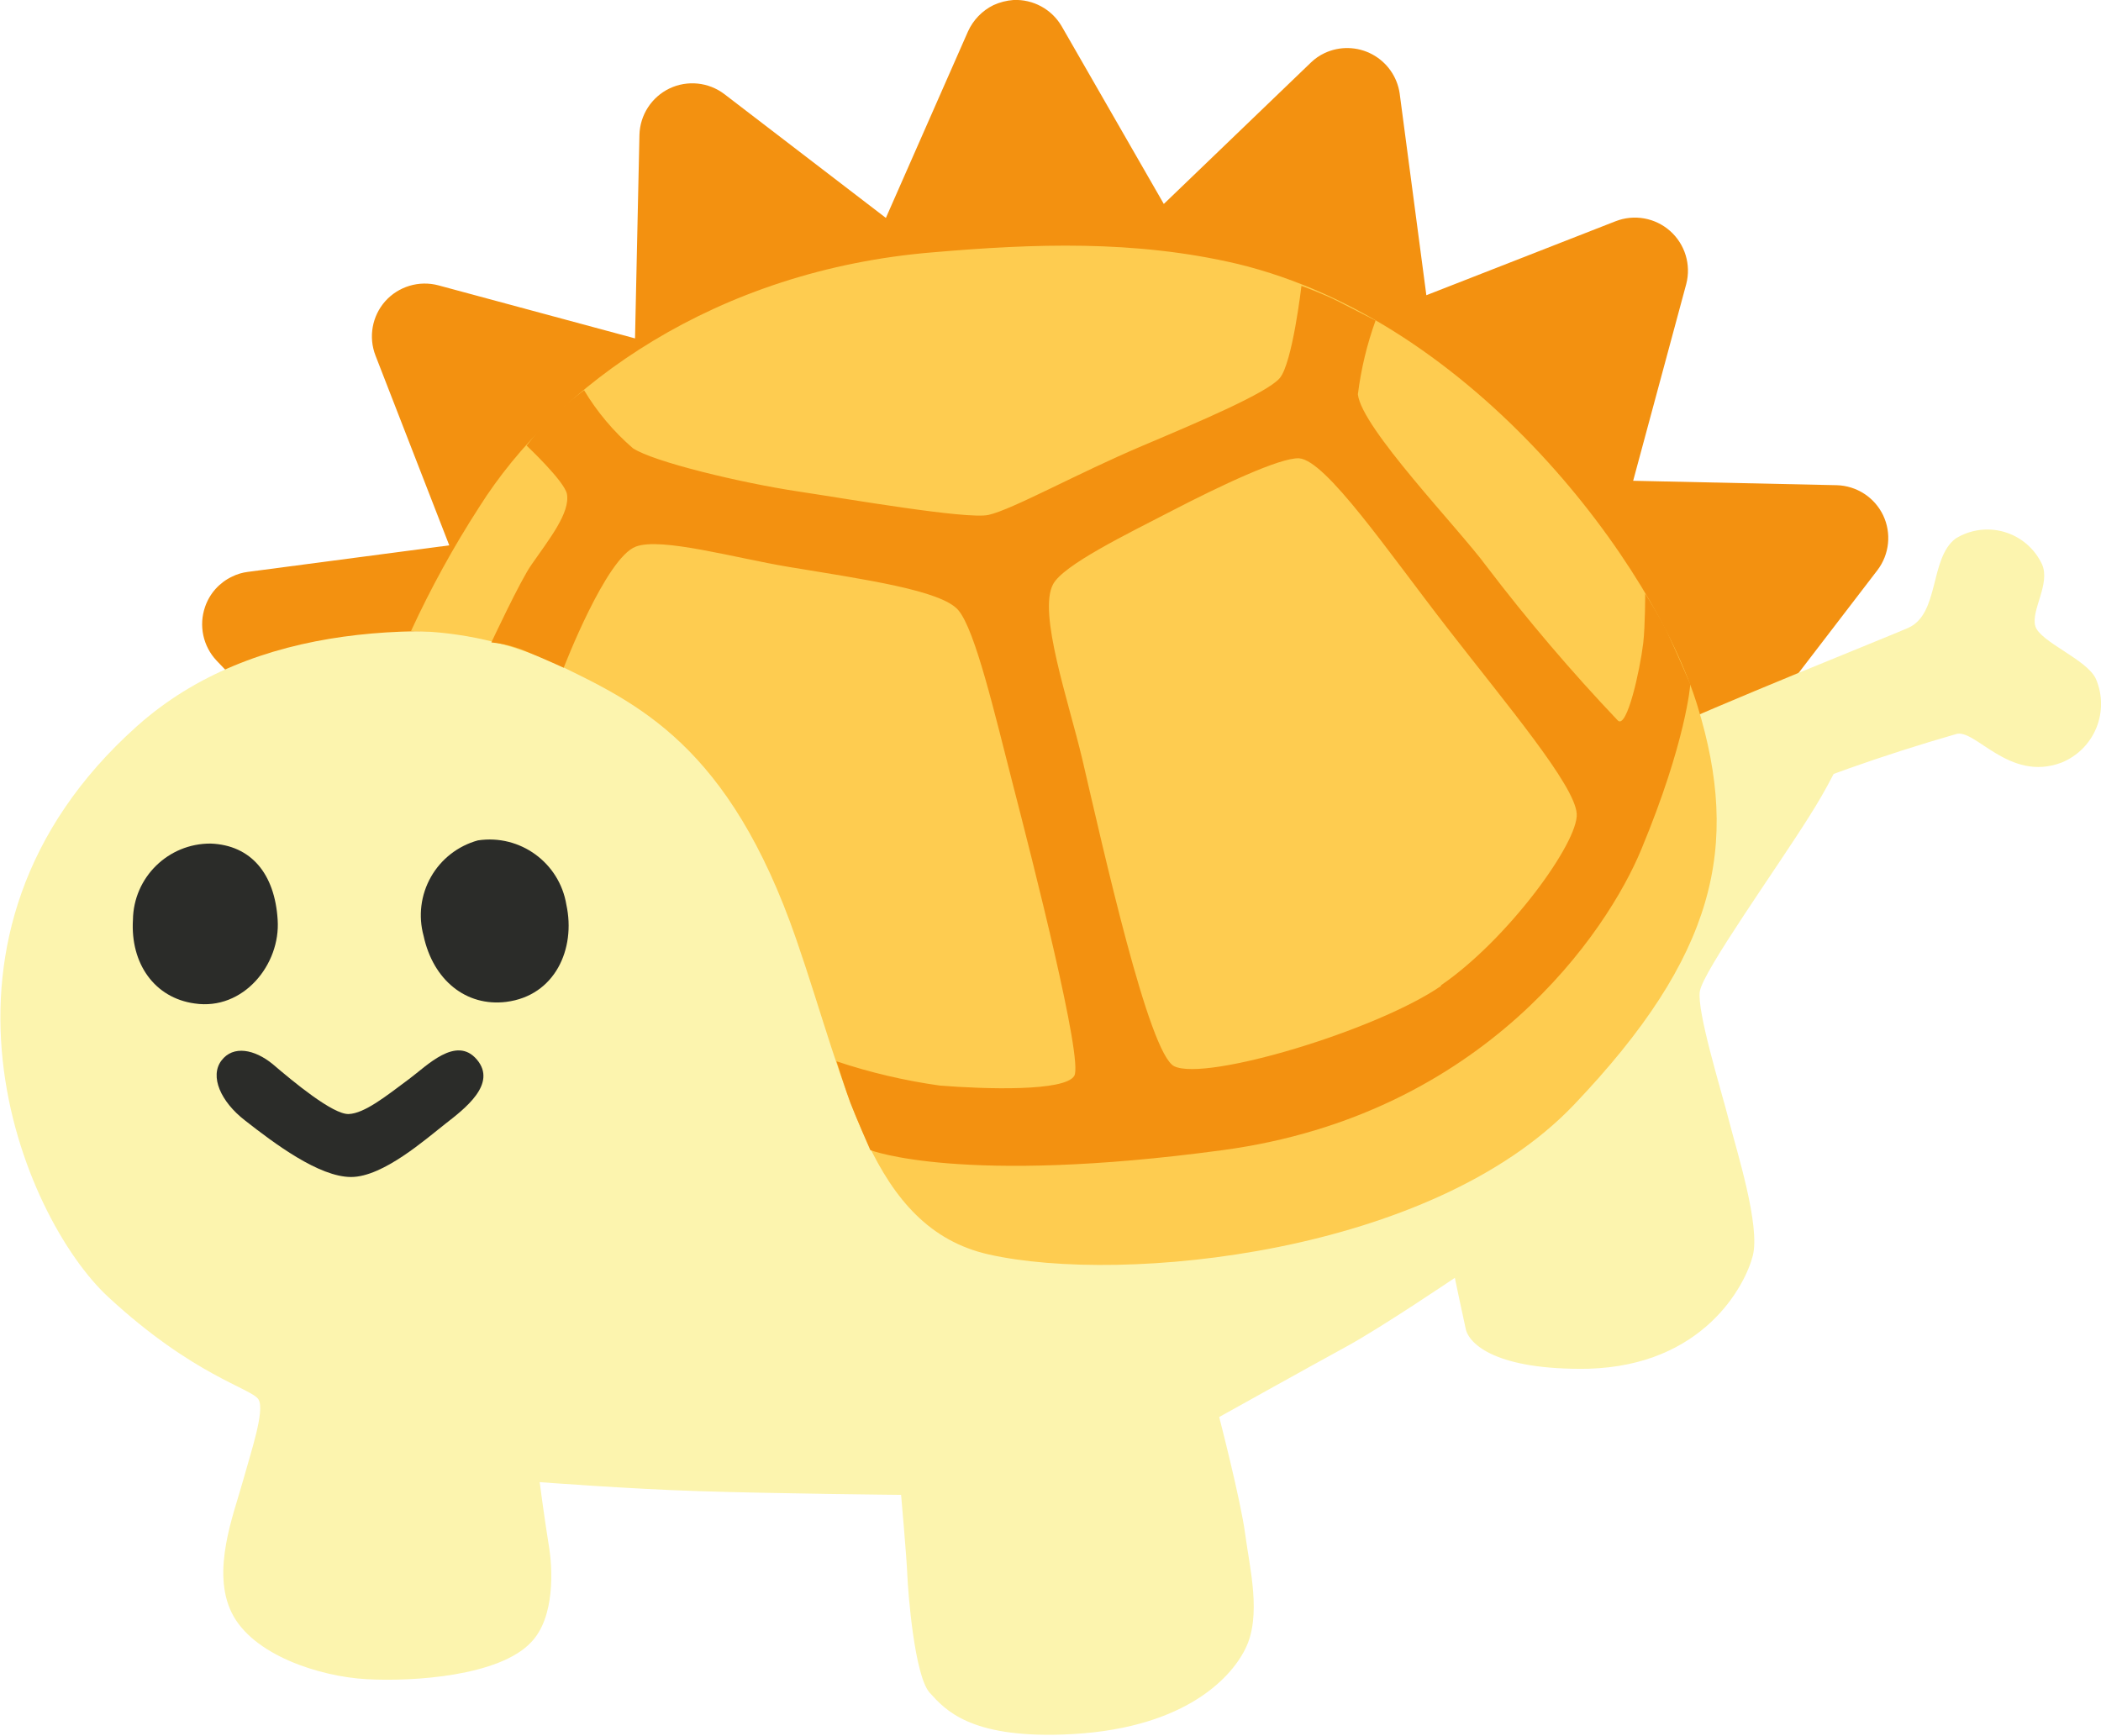
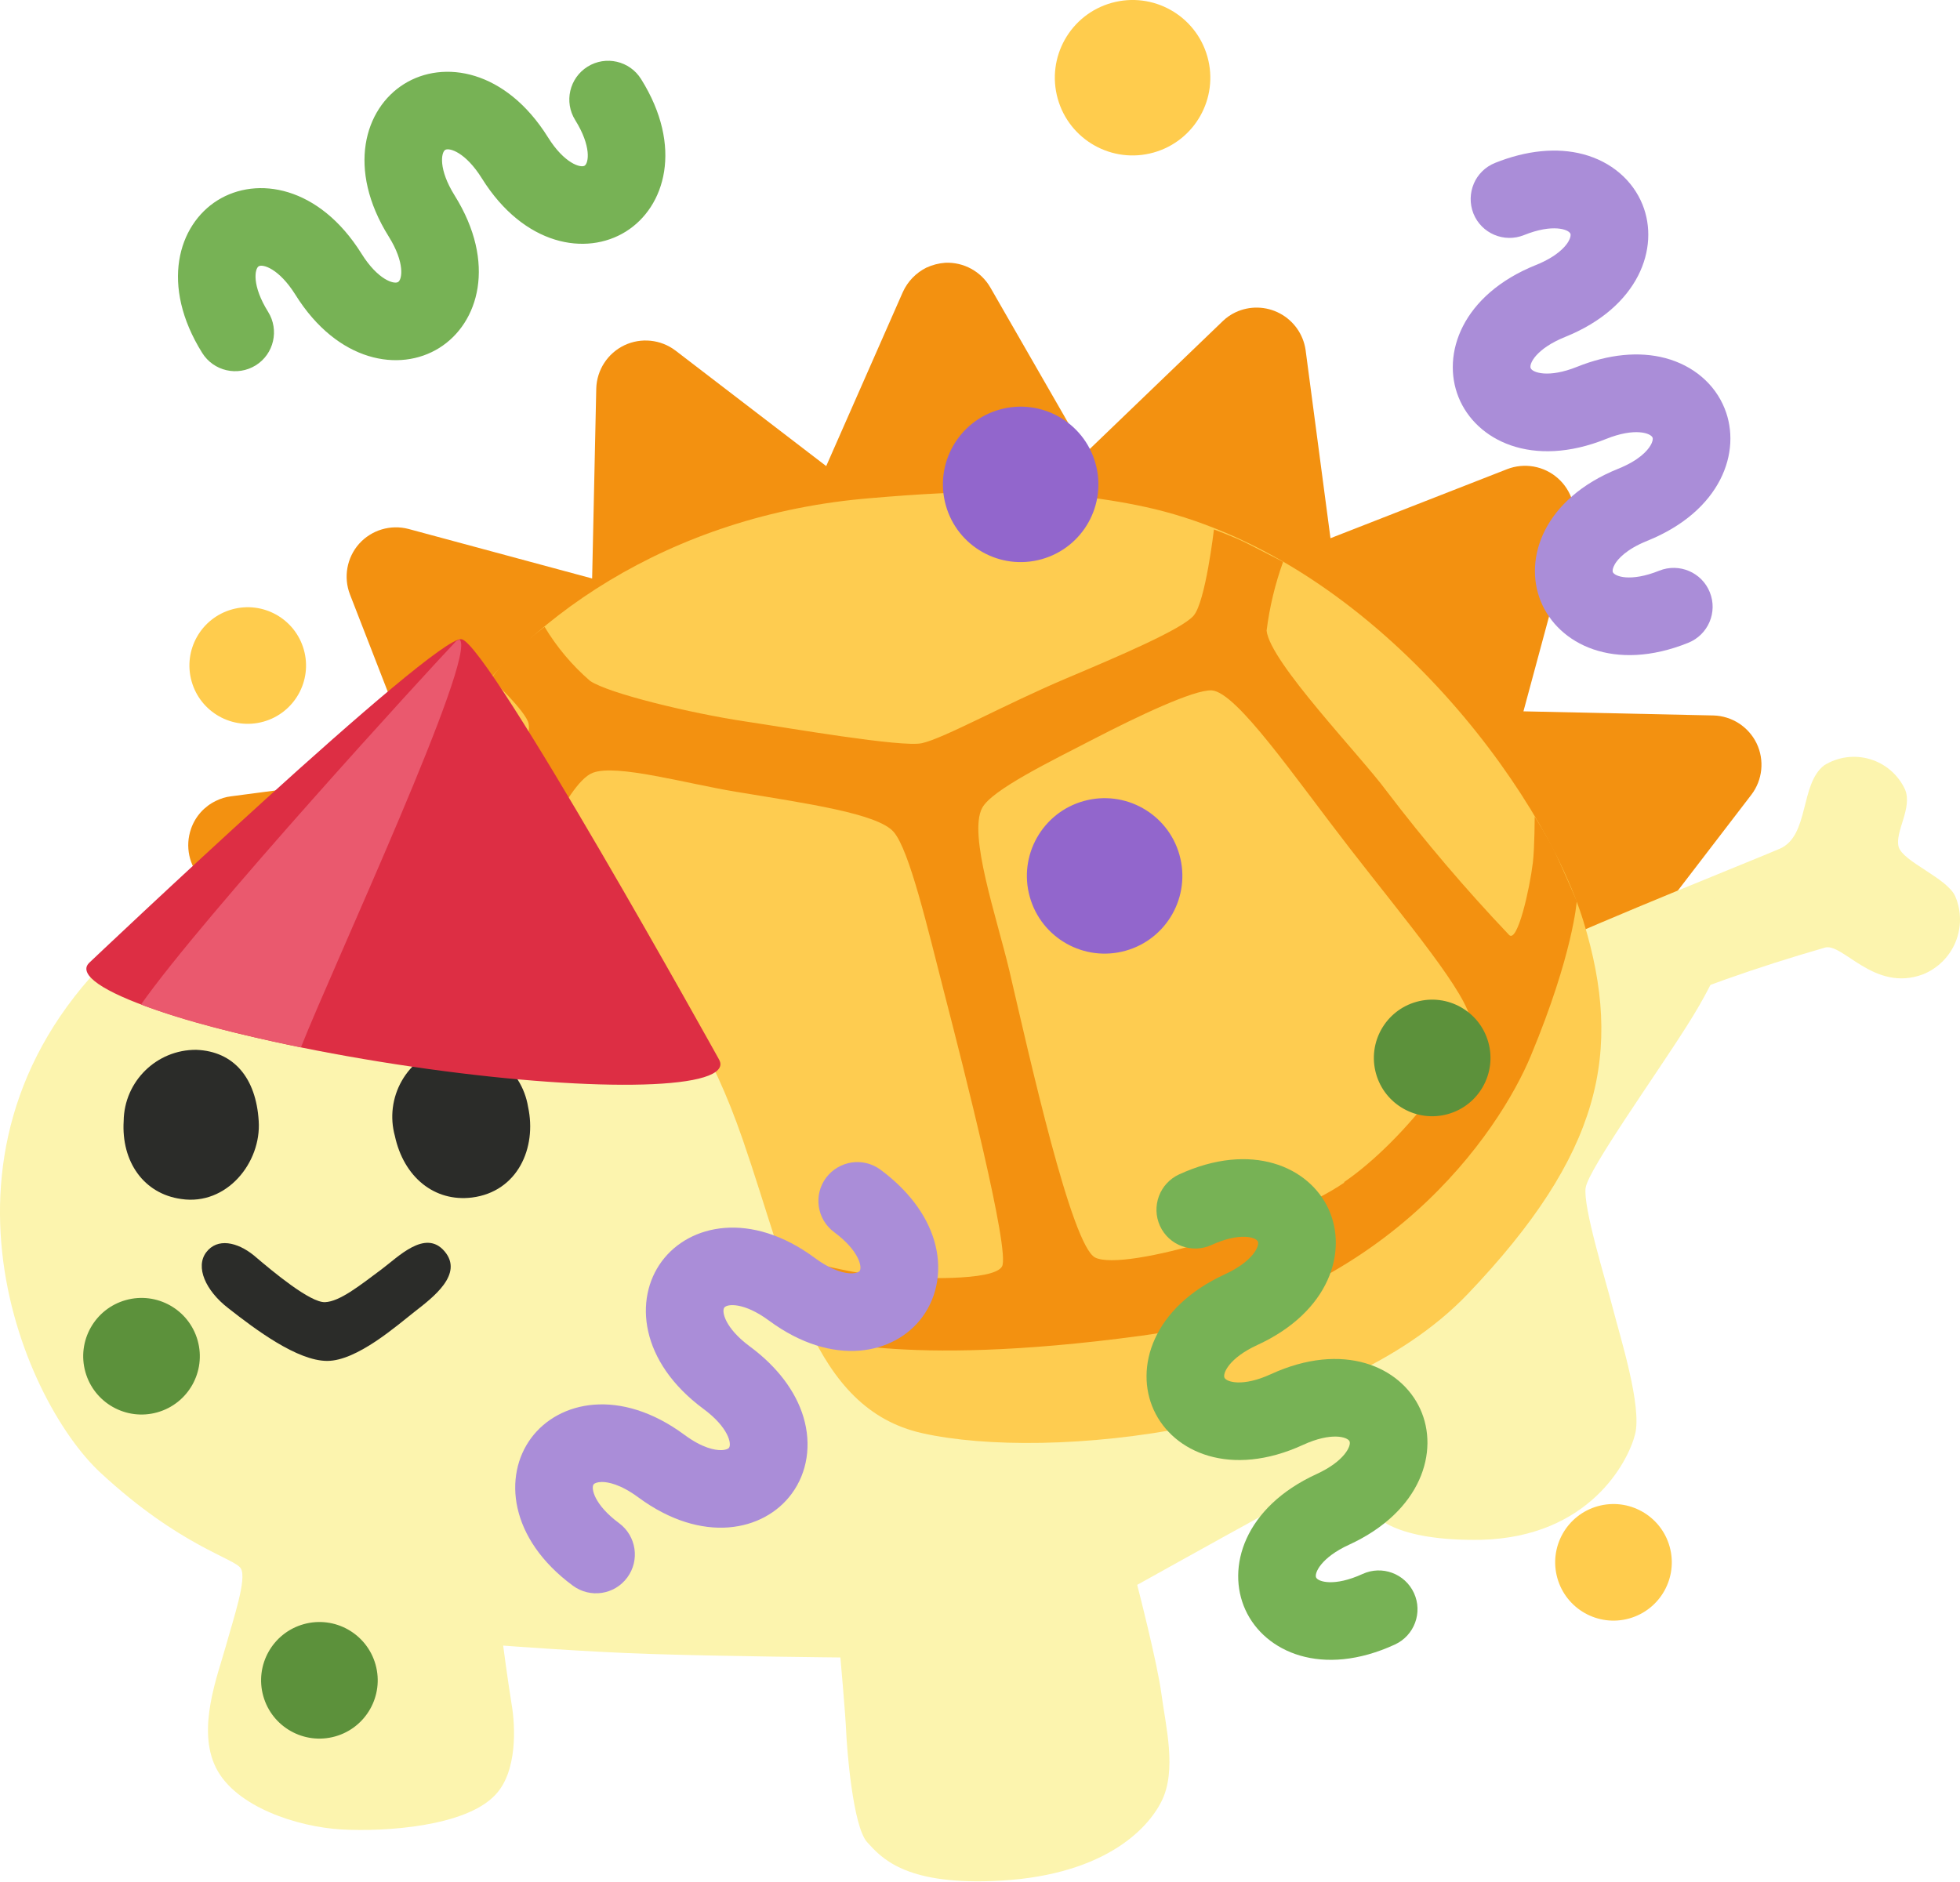
- <svg xmlns="http://www.w3.org/2000/svg" width="41.89mm" height="34.61mm" viewBox="0 0 118.73 98.12">
-   <defs>
-     <style>
+ <svg xmlns="http://www.w3.org/2000/svg" width="41.883mm" height="40.21mm" viewBox="0 0 118.711 113.996" version="1.1" id="svg37276">
+   <defs id="defs37252">
+     <style id="style37250">
      .cls-1 {
        fill: #f39110;
      }

      .cls-2 {
        fill: #fcf4ae;
      }

      .cls-3 {
        fill: #fecc50;
      }

      .cls-4 {
        fill: #2b2c29;
      }
    </style>
  </defs>
-   <g id="Layer_2" data-name="Layer 2">
+   <g id="Layer_2" data-name="Layer 2" transform="translate(-0.02183558,15.92226)">
    <g id="grid">
      <g id="wl_copy" data-name="wl copy">
        <g id="sunbeams">
-           <g>
-             <path class="cls-1" d="M20.17,45.67l-2.46,1.41,43.74,31.8,40.36-36.33-2.7-1.19,7-9.13a3,3,0,0,0,.32-3.1,3,3,0,0,0-2.62-1.7l-11.51-.25,3-11.12a3,3,0,0,0-4-3.55L80.61,16.69,79.1,5.27A3,3,0,0,0,74.86,3a2.86,2.86,0,0,0-.77.53l-8.32,8L60,1.49A3,3,0,0,0,57.27,0a3.3,3.3,0,0,0-1.13.29A3.07,3.07,0,0,0,54.7,1.78L50.06,12.32l-9.13-7A3,3,0,0,0,37.83,5a3,3,0,0,0-1.7,2.62l-.25,11.51-11.12-3a3,3,0,0,0-3,.9,3,3,0,0,0-.55,3.07l4.17,10.73L14,32.33a2.76,2.76,0,0,0-.9.27,2.94,2.94,0,0,0-1.52,1.7,3,3,0,0,0,.65,3.05Z" />
-             <path class="cls-2" d="M110.52,30.45c-1.48,1.13-.89,4.26-2.68,5.05-1.13.5-10.83,4.36-14.73,6.2s-7.67,4.12-8.65,4.62c-.58.29-2.92-2.29-4.62-1.54A3.17,3.17,0,0,0,78,49.11c.48,1.11,2,1.26,2.11,2s-.25,2.28.24,3.39A3.19,3.19,0,0,0,85,55.84c1.7-1.08,1.38-3.81,2-4.6.83-1.07,5.65-2.88,11.6-5.51a104.81,104.81,0,0,1,11.92-4.22c1.08-.4,3,2.74,6,1.6a3.58,3.58,0,0,0,1.94-4.72c-.49-1.11-3.18-2.1-3.43-3s.87-2.38.38-3.49A3.41,3.41,0,0,0,110.52,30.45Z" />
-             <path class="cls-2" d="M95.19,42.71l4.27-2.63c.86-.54,4-2.67,5.21-1,.73,1-.46,4-2.42,7.08-1.79,2.86-6,8.74-6.18,9.88s1.21,5.6,1.65,7.33S99.5,69.3,99.06,71s-2.8,6.2-9.3,6.38C84.6,77.47,83,76,82.83,75.1c-.15-.66-.61-2.86-.61-2.86s-4.14,2.8-6.1,3.87-7.22,4-7.22,4,1.22,4.71,1.47,6.62.95,4.63,0,6.5c-.85,1.71-3.59,4.61-10.32,4.83-5.25.18-6.64-1.4-7.51-2.36S51.31,90,51.27,89s-.35-4.49-.35-4.49-7.13-.07-11.43-.21c-3.9-.12-9-.51-9-.51s.27,2.06.51,3.54c.23,1.32.37,4.11-1,5.52-1.79,1.9-6.63,2.23-9.3,2.08s-6.43-1.37-7.61-3.74.11-5.59.62-7.44c.45-1.63,1.26-4,.89-4.63S10.94,77.8,6.1,73.32-5.5,52.88,7.72,41.06s38.91-.58,40.27.2S95.19,42.71,95.19,42.71Z" />
-             <path class="cls-3" d="M52.77,14.26c-12.34,1-21.37,7.53-25.7,14.41a56.4,56.4,0,0,0-3.85,7,20.56,20.56,0,0,1,8.2,1.86C36,39.75,41.2,42.11,45,53.12c2.88,8.33,4.19,16.3,10.88,17.8,7.57,1.7,25,0,33.06-8.45s9.42-14.64,7-22.55-12.57-21.75-26-25C64.12,13.55,58.37,13.78,52.77,14.26Z" />
-             <path class="cls-1" d="M94.22,35.74c-.41-.87-1.24-2.18-1.24-2.18s0,1.83-.11,2.79c-.19,1.57-.92,4.85-1.43,4.39A105.24,105.24,0,0,1,84,32c-1.6-2.17-7.06-7.81-7.26-9.71a19.37,19.37,0,0,1,1-4.17L75.55,17c-.79-.4-2-.84-2-.84s-.51,4.38-1.23,5.22-4.63,2.5-7.73,3.81c-3.75,1.59-7.36,3.61-8.73,3.92-1.2.27-8.11-.93-10.72-1.32-3.27-.49-8.22-1.68-9.38-2.45A13.53,13.53,0,0,1,33,22.06s-.77.57-1.53,1.23a15,15,0,0,0-1.72,1.9s2.13,2,2.28,2.73c.2,1.06-1,2.56-2,4-.61.85-2.27,4.4-2.27,4.4a6.56,6.56,0,0,1,1.93.49c1.11.46,2.16.94,2.16.94s2.39-6.23,4.08-6.85c1.44-.54,5.62.65,8.64,1.15,4.29.71,8.62,1.32,9.58,2.44s2.06,5.85,3.08,9.82c1.12,4.34,4,15.62,3.48,16.51s-5,.76-7.61.55A32.78,32.78,0,0,1,47.27,60s.59,1.85.78,2.34c.27.71,1.13,2.68,1.13,2.68s5.12,2,19.93,0,21.75-12.39,23.65-17c2.55-6.13,2.77-9.34,2.77-9.34S94.63,36.6,94.22,35.74Zm-12.78,20c-3.66,2.52-13.29,5.41-15.08,4.54-1.44-.7-4-12.23-5.2-17.37-.78-3.29-2.51-8.27-1.65-9.88.58-1.09,4.14-2.82,6.77-4.18s6.07-3,7.14-2.94c1.52.12,5,5.24,8.39,9.61S89,44.39,89.11,46,85.22,53.11,81.44,55.7Z" />
-             <path class="cls-4" d="M32,51.15c.54,2.49-.64,5.14-3.4,5.49-2.27.28-4.13-1.23-4.67-3.73A4.39,4.39,0,0,1,27,47.51,4.4,4.4,0,0,1,32,51.15Z" />
-             <path class="cls-4" d="M15.68,52c.17,2.52-1.94,5.14-4.69,4.73C8.72,56.42,7.35,54.47,7.5,52a4.37,4.37,0,0,1,4.4-4.31C14.18,47.78,15.52,49.4,15.68,52Z" />
-             <path class="cls-4" d="M23.11,61c1-.74,2.66-2.48,3.83-1.1s-.7,2.79-1.79,3.64-3.51,3-5.32,3-4.33-1.89-6-3.2c-1.37-1.06-2-2.49-1.33-3.38s1.88-.63,2.89.19c1.17,1,3.42,2.87,4.31,2.83S21.77,62,23.11,61Z" />
+           <g id="g37270">
+             <path class="cls-1" d="m 20.17,45.67 -2.46,1.41 43.74,31.8 40.36,-36.33 -2.7,-1.19 7,-9.13 a 3,3 0 0 0 0.32,-3.1 3,3 0 0 0 -2.62,-1.7 l -11.51,-0.25 3,-11.12 a 3,3 0 0 0 -4,-3.55 L 80.61,16.69 79.1,5.27 A 3,3 0 0 0 74.86,3 2.86,2.86 0 0 0 74.09,3.53 l -8.32,8 L 60,1.49 A 3,3 0 0 0 57.27,0 3.3,3.3 0 0 0 56.14,0.29 3.07,3.07 0 0 0 54.7,1.78 l -4.64,10.54 -9.13,-7 A 3,3 0 0 0 37.83,5 3,3 0 0 0 36.13,7.62 l -0.25,11.51 -11.12,-3 a 3,3 0 0 0 -3,0.9 3,3 0 0 0 -0.55,3.07 L 25.38,30.83 14,32.33 a 2.76,2.76 0 0 0 -0.9,0.27 2.94,2.94 0 0 0 -1.52,1.7 3,3 0 0 0 0.65,3.05 z" id="path37254" />
+             <path class="cls-2" d="m 110.52,30.45 c -1.48,1.13 -0.89,4.26 -2.68,5.05 -1.13,0.5 -10.83,4.36 -14.73,6.2 -3.9,1.84 -7.67,4.12 -8.65,4.62 -0.58,0.29 -2.92,-2.29 -4.62,-1.54 A 3.17,3.17 0 0 0 78,49.11 c 0.48,1.11 2,1.26 2.11,2 0.11,0.74 -0.25,2.28 0.24,3.39 A 3.19,3.19 0 0 0 85,55.84 c 1.7,-1.08 1.38,-3.81 2,-4.6 0.83,-1.07 5.65,-2.88 11.6,-5.51 a 104.81,104.81 0 0 1 11.92,-4.22 c 1.08,-0.4 3,2.74 6,1.6 a 3.58,3.58 0 0 0 1.94,-4.72 c -0.49,-1.11 -3.18,-2.1 -3.43,-3 -0.25,-0.9 0.87,-2.38 0.38,-3.49 a 3.41,3.41 0 0 0 -4.89,-1.45 z" id="path37256" />
+             <path class="cls-2" d="m 95.19,42.71 4.27,-2.63 c 0.86,-0.54 4,-2.67 5.21,-1 0.73,1 -0.46,4 -2.42,7.08 -1.79,2.86 -6,8.74 -6.18,9.88 -0.18,1.14 1.21,5.6 1.65,7.33 0.44,1.73 1.78,5.93 1.34,7.63 -0.44,1.7 -2.8,6.2 -9.3,6.38 C 84.6,77.47 83,76 82.83,75.1 c -0.15,-0.66 -0.61,-2.86 -0.61,-2.86 0,0 -4.14,2.8 -6.1,3.87 -1.96,1.07 -7.22,4 -7.22,4 0,0 1.22,4.71 1.47,6.62 0.25,1.91 0.95,4.63 0,6.5 -0.85,1.71 -3.59,4.61 -10.32,4.83 -5.25,0.18 -6.64,-1.4 -7.51,-2.36 -0.87,-0.96 -1.23,-5.7 -1.27,-6.7 -0.04,-1 -0.35,-4.49 -0.35,-4.49 0,0 -7.13,-0.07 -11.43,-0.21 -3.9,-0.12 -9,-0.51 -9,-0.51 0,0 0.27,2.06 0.51,3.54 0.23,1.32 0.37,4.11 -1,5.52 -1.79,1.9 -6.63,2.23 -9.3,2.08 -2.67,-0.15 -6.43,-1.37 -7.61,-3.74 -1.18,-2.37 0.11,-5.59 0.62,-7.44 0.45,-1.63 1.26,-4 0.89,-4.63 C 14.23,78.49 10.94,77.8 6.1,73.32 1.26,68.84 -5.5,52.88 7.72,41.06 c 13.22,-11.82 38.91,-0.58 40.27,0.2 1.36,0.78 47.2,1.45 47.2,1.45 z" id="path37258" />
+             <path class="cls-3" d="m 52.77,14.26 c -12.34,1 -21.37,7.53 -25.7,14.41 a 56.4,56.4 0 0 0 -3.85,7 20.56,20.56 0 0 1 8.2,1.86 C 36,39.75 41.2,42.11 45,53.12 c 2.88,8.33 4.19,16.3 10.88,17.8 7.57,1.7 25,0 33.06,-8.45 8.06,-8.45 9.42,-14.64 7,-22.55 -2.42,-7.91 -12.57,-21.75 -26,-25 -5.82,-1.37 -11.57,-1.14 -17.17,-0.66 z" id="path37260" />
+             <path class="cls-1" d="m 94.22,35.74 c -0.41,-0.87 -1.24,-2.18 -1.24,-2.18 0,0 0,1.83 -0.11,2.79 -0.19,1.57 -0.92,4.85 -1.43,4.39 A 105.24,105.24 0 0 1 84,32 c -1.6,-2.17 -7.06,-7.81 -7.26,-9.71 a 19.37,19.37 0 0 1 1,-4.17 L 75.55,17 c -0.79,-0.4 -2,-0.84 -2,-0.84 0,0 -0.51,4.38 -1.23,5.22 -0.72,0.84 -4.63,2.5 -7.73,3.81 -3.75,1.59 -7.36,3.61 -8.73,3.92 -1.2,0.27 -8.11,-0.93 -10.72,-1.32 -3.27,-0.49 -8.22,-1.68 -9.38,-2.45 A 13.53,13.53 0 0 1 33,22.06 c 0,0 -0.77,0.57 -1.53,1.23 a 15,15 0 0 0 -1.72,1.9 c 0,0 2.13,2 2.28,2.73 0.2,1.06 -1,2.56 -2,4 -0.61,0.85 -2.27,4.4 -2.27,4.4 a 6.56,6.56 0 0 1 1.93,0.49 c 1.11,0.46 2.16,0.94 2.16,0.94 0,0 2.39,-6.23 4.08,-6.85 1.44,-0.54 5.62,0.65 8.64,1.15 4.29,0.71 8.62,1.32 9.58,2.44 0.96,1.12 2.06,5.85 3.08,9.82 1.12,4.34 4,15.62 3.48,16.51 -0.52,0.89 -5,0.76 -7.61,0.55 A 32.78,32.78 0 0 1 47.27,60 c 0,0 0.59,1.85 0.78,2.34 0.27,0.71 1.13,2.68 1.13,2.68 0,0 5.12,2 19.93,0 14.81,-2 21.75,-12.39 23.65,-17 2.55,-6.13 2.77,-9.34 2.77,-9.34 0,0 -0.9,-2.08 -1.31,-2.94 z m -12.78,20 c -3.66,2.52 -13.29,5.41 -15.08,4.54 -1.44,-0.7 -4,-12.23 -5.2,-17.37 -0.78,-3.29 -2.51,-8.27 -1.65,-9.88 0.58,-1.09 4.14,-2.82 6.77,-4.18 2.63,-1.36 6.07,-3 7.14,-2.94 1.52,0.12 5,5.24 8.39,9.61 3.39,4.37 7.19,8.87 7.3,10.48 0.11,1.61 -3.89,7.11 -7.67,9.7 z" id="path37262" />
+             <path class="cls-4" d="m 32,51.15 c 0.54,2.49 -0.64,5.14 -3.4,5.49 -2.27,0.28 -4.13,-1.23 -4.67,-3.73 a 4.39,4.39 0 0 1 3.07,-5.4 4.4,4.4 0 0 1 5,3.64 z" id="path37264" />
+             <path class="cls-4" d="m 15.68,52 c 0.17,2.52 -1.94,5.14 -4.69,4.73 C 8.72,56.42 7.35,54.47 7.5,52 a 4.37,4.37 0 0 1 4.4,-4.31 c 2.28,0.09 3.62,1.71 3.78,4.31 z" id="path37266" />
+             <path class="cls-4" d="m 23.11,61 c 1,-0.74 2.66,-2.48 3.83,-1.1 1.17,1.38 -0.7,2.79 -1.79,3.64 -1.09,0.85 -3.51,3 -5.32,3 -1.81,0 -4.33,-1.89 -6,-3.2 -1.37,-1.06 -2,-2.49 -1.33,-3.38 0.67,-0.89 1.88,-0.63 2.89,0.19 1.17,1 3.42,2.87 4.31,2.83 C 20.59,62.94 21.77,62 23.11,61 Z" id="path37268" />
          </g>
        </g>
      </g>
    </g>
  </g>
+   <g id="g8739" transform="matrix(1.274777,0.04577439,-0.04577439,1.274777,-18.12806,6.706898)">
+     <path fill="#dd2e44" d="m 50.008,43.573 c 0.011,-0.09 -0.023,-0.185 -0.081,-0.281 0,0 -11.66,-19.349 -12.932,-19.5 -1.272,-0.149 -17.096,15.976 -17.096,15.976 -0.079,0.08 -0.134,0.163 -0.144,0.255 -0.149,1.263 6.504,3.08 14.857,4.061 8.355,0.981 15.247,0.753 15.396,-0.51 z" id="path5268" style="stroke-width:1.394" />
+     <path fill="#ea596e" d="m 36.91,23.816 c -0.045,0.012 -0.1,0.037 -0.163,0.075 -1.276,1.439 -11.566,13.519 -14.339,17.79 2.169,0.745 4.658,1.247 7.662,1.764 1.415,-3.989 7.721,-18.905 6.84,-19.629 z" id="path5270" style="stroke-width:1.394" />
+   </g>
+   <g id="g9662" transform="matrix(0.9628461,-0.2700656,0.2700656,0.9628461,-14.27053,43.17881)">
+     <path fill="#77b255" d="m 61.488,-22.623 c 1.36,4.632 -0.676,7.858 -3.388,8.649 -2.709,0.791 -6.166,-0.826 -7.522,-5.455 -0.527,-1.808 -1.4,-2.342 -1.674,-2.267 -0.279,0.083 -0.724,1.008 -0.197,2.811 1.358,4.629 -0.681,7.855 -3.392,8.647 -2.711,0.796 -6.164,-0.826 -7.519,-5.457 -0.53,-1.805 -1.404,-2.342 -1.679,-2.26 -0.272,0.081 -0.722,1.004 -0.194,2.809 0.364,1.244 -0.348,2.556 -1.594,2.92 -1.251,0.362 -2.556,-0.352 -2.922,-1.601 -1.355,-4.627 0.676,-7.855 3.392,-8.651 2.709,-0.791 6.162,0.828 7.522,5.46 0.527,1.808 1.4,2.342 1.674,2.26 0.275,-0.078 0.724,-1.001 0.197,-2.804 -1.358,-4.634 0.676,-7.858 3.392,-8.651 2.707,-0.794 6.159,0.826 7.519,5.46 0.525,1.803 1.404,2.338 1.674,2.26 0.277,-0.083 0.724,-1.004 0.199,-2.809 -0.369,-1.249 0.348,-2.554 1.594,-2.92 1.247,-0.364 2.556,0.352 2.918,1.601 z" id="path9165" style="stroke-width:2.355" />
+     <circle fill="#5c913b" cx="91.614" cy="47.43" r="3.532" id="circle9167" style="stroke-width:2.355" />
+     <circle fill="#9266cc" cx="76.996" cy="7.234" r="4.709" id="circle9169" style="stroke-width:2.355" />
+     <circle fill="#9266cc" cx="75.487" cy="31.45" r="4.709" id="circle9171" style="stroke-width:2.355" />
+     <circle fill="#5c913b" cx="11.449" cy="43.716" r="3.532" id="circle9173" style="stroke-width:2.355" />
+     <circle fill="#5c913b" cx="16.522" cy="65.534" r="3.532" id="circle9175" style="stroke-width:2.355" />
+     <circle fill="#ffcc4d" cx="90.179" cy="-14.66" r="4.709" id="circle9177" style="stroke-width:2.355" />
+     <circle fill="#ffcc4d" cx="93.936" cy="79.823" r="3.532" id="circle9179" style="stroke-width:2.355" />
+     <circle fill="#ffcc4d" cx="28.947" cy="5.157" r="3.532" id="circle9181" style="stroke-width:2.355" />
+     <path fill="#77b255" d="m 79.835,81.043 c -4.767,0.758 -7.707,-1.673 -8.146,-4.463 -0.439,-2.788 1.606,-6.011 6.37,-6.764 1.86,-0.293 2.502,-1.089 2.462,-1.372 -0.047,-0.288 -0.908,-0.847 -2.763,-0.554 -4.765,0.756 -7.704,-1.677 -8.143,-4.468 -0.444,-2.791 1.605,-6.008 6.372,-6.762 1.858,-0.295 2.502,-1.094 2.455,-1.377 -0.045,-0.28 -0.903,-0.844 -2.761,-0.551 -1.28,0.202 -2.491,-0.671 -2.693,-1.954 -0.199,-1.287 0.676,-2.49 1.961,-2.694 4.762,-0.754 7.705,1.673 8.148,4.468 0.439,2.788 -1.607,6.006 -6.375,6.764 -1.86,0.293 -2.502,1.089 -2.455,1.372 0.043,0.282 0.901,0.846 2.756,0.553 4.769,-0.755 7.707,1.673 8.148,4.468 0.442,2.786 -1.605,6.004 -6.374,6.761 -1.855,0.291 -2.498,1.095 -2.455,1.372 0.047,0.285 0.903,0.846 2.761,0.556 1.286,-0.206 2.489,0.671 2.693,1.954 0.202,1.283 -0.676,2.49 -1.96,2.69 z" id="path9584" style="stroke-width:2.355" />
+     <path fill="#aa8dd8" d="m 108.345,-2.893 c 0.376,-0.469 0.932,-0.794 1.579,-0.866 2.041,-0.223 3.875,0.101 5.292,0.938 1.5,0.887 2.455,2.311 2.632,3.909 0.307,2.804 -1.886,5.925 -6.686,6.453 -1.867,0.207 -2.549,0.972 -2.515,1.256 0.029,0.285 0.863,0.885 2.73,0.681 2.041,-0.223 3.875,0.101 5.292,0.938 1.5,0.887 2.46,2.31 2.632,3.909 0.308,2.806 -1.886,5.925 -6.681,6.454 -1.36,0.15 -2.001,0.579 -2.259,0.821 -0.205,0.197 -0.268,0.358 -0.26,0.438 0.033,0.282 0.858,0.884 2.73,0.679 1.293,-0.14 2.458,0.792 2.598,2.084 0.143,1.292 -0.787,2.455 -2.084,2.598 -4.795,0.529 -7.618,-2.039 -7.926,-4.847 -0.308,-2.806 1.886,-5.925 6.686,-6.453 1.361,-0.148 1.997,-0.578 2.254,-0.82 0.208,-0.195 0.271,-0.356 0.261,-0.436 -0.029,-0.285 -0.858,-0.886 -2.73,-0.681 -4.795,0.527 -7.618,-2.039 -7.926,-4.847 -0.308,-2.806 1.886,-5.928 6.682,-6.45 1.36,-0.15 2.001,-0.581 2.259,-0.823 0.205,-0.195 0.269,-0.356 0.261,-0.436 -0.034,-0.284 -0.863,-0.885 -2.73,-0.681 -1.292,0.143 -2.458,-0.792 -2.598,-2.084 -0.066,-0.651 0.134,-1.264 0.51,-1.735 z" id="path9586" style="stroke-width:2.355" />
+     <path fill="#aa8dd8" d="m 56.039,44.031 c 0.597,0.075 1.164,0.378 1.565,0.891 1.26,1.622 1.945,3.353 1.974,4.999 0.03,1.742 -0.682,3.302 -1.951,4.29 -2.227,1.731 -6.035,1.498 -9,-2.314 -1.154,-1.482 -2.163,-1.662 -2.388,-1.484 -0.228,0.174 -0.302,1.199 0.851,2.682 1.26,1.622 1.945,3.353 1.974,4.999 0.03,1.742 -0.679,3.306 -1.951,4.29 -2.229,1.732 -6.035,1.498 -8.998,-2.309 -0.841,-1.08 -1.542,-1.402 -1.883,-1.494 -0.275,-0.071 -0.446,-0.041 -0.51,0.008 -0.223,0.176 -0.303,1.194 0.852,2.68 0.797,1.028 0.614,2.508 -0.414,3.305 -1.026,0.799 -2.503,0.615 -3.305,-0.414 -2.963,-3.807 -2.255,-7.557 -0.024,-9.291 2.229,-1.732 6.035,-1.498 9,2.314 0.839,1.082 1.538,1.398 1.88,1.491 0.275,0.075 0.446,0.044 0.508,-0.006 0.228,-0.174 0.305,-1.195 -0.851,-2.682 -2.961,-3.808 -2.255,-7.557 -0.024,-9.291 2.229,-1.732 6.037,-1.5 8.995,2.312 0.841,1.08 1.543,1.4 1.885,1.492 0.274,0.073 0.444,0.042 0.508,-0.006 0.224,-0.178 0.302,-1.199 -0.85,-2.682 -0.799,-1.026 -0.614,-2.508 0.414,-3.305 0.52,-0.398 1.147,-0.548 1.745,-0.475 z" id="path12881" style="stroke-width:2.355" />
+   </g>
</svg>
